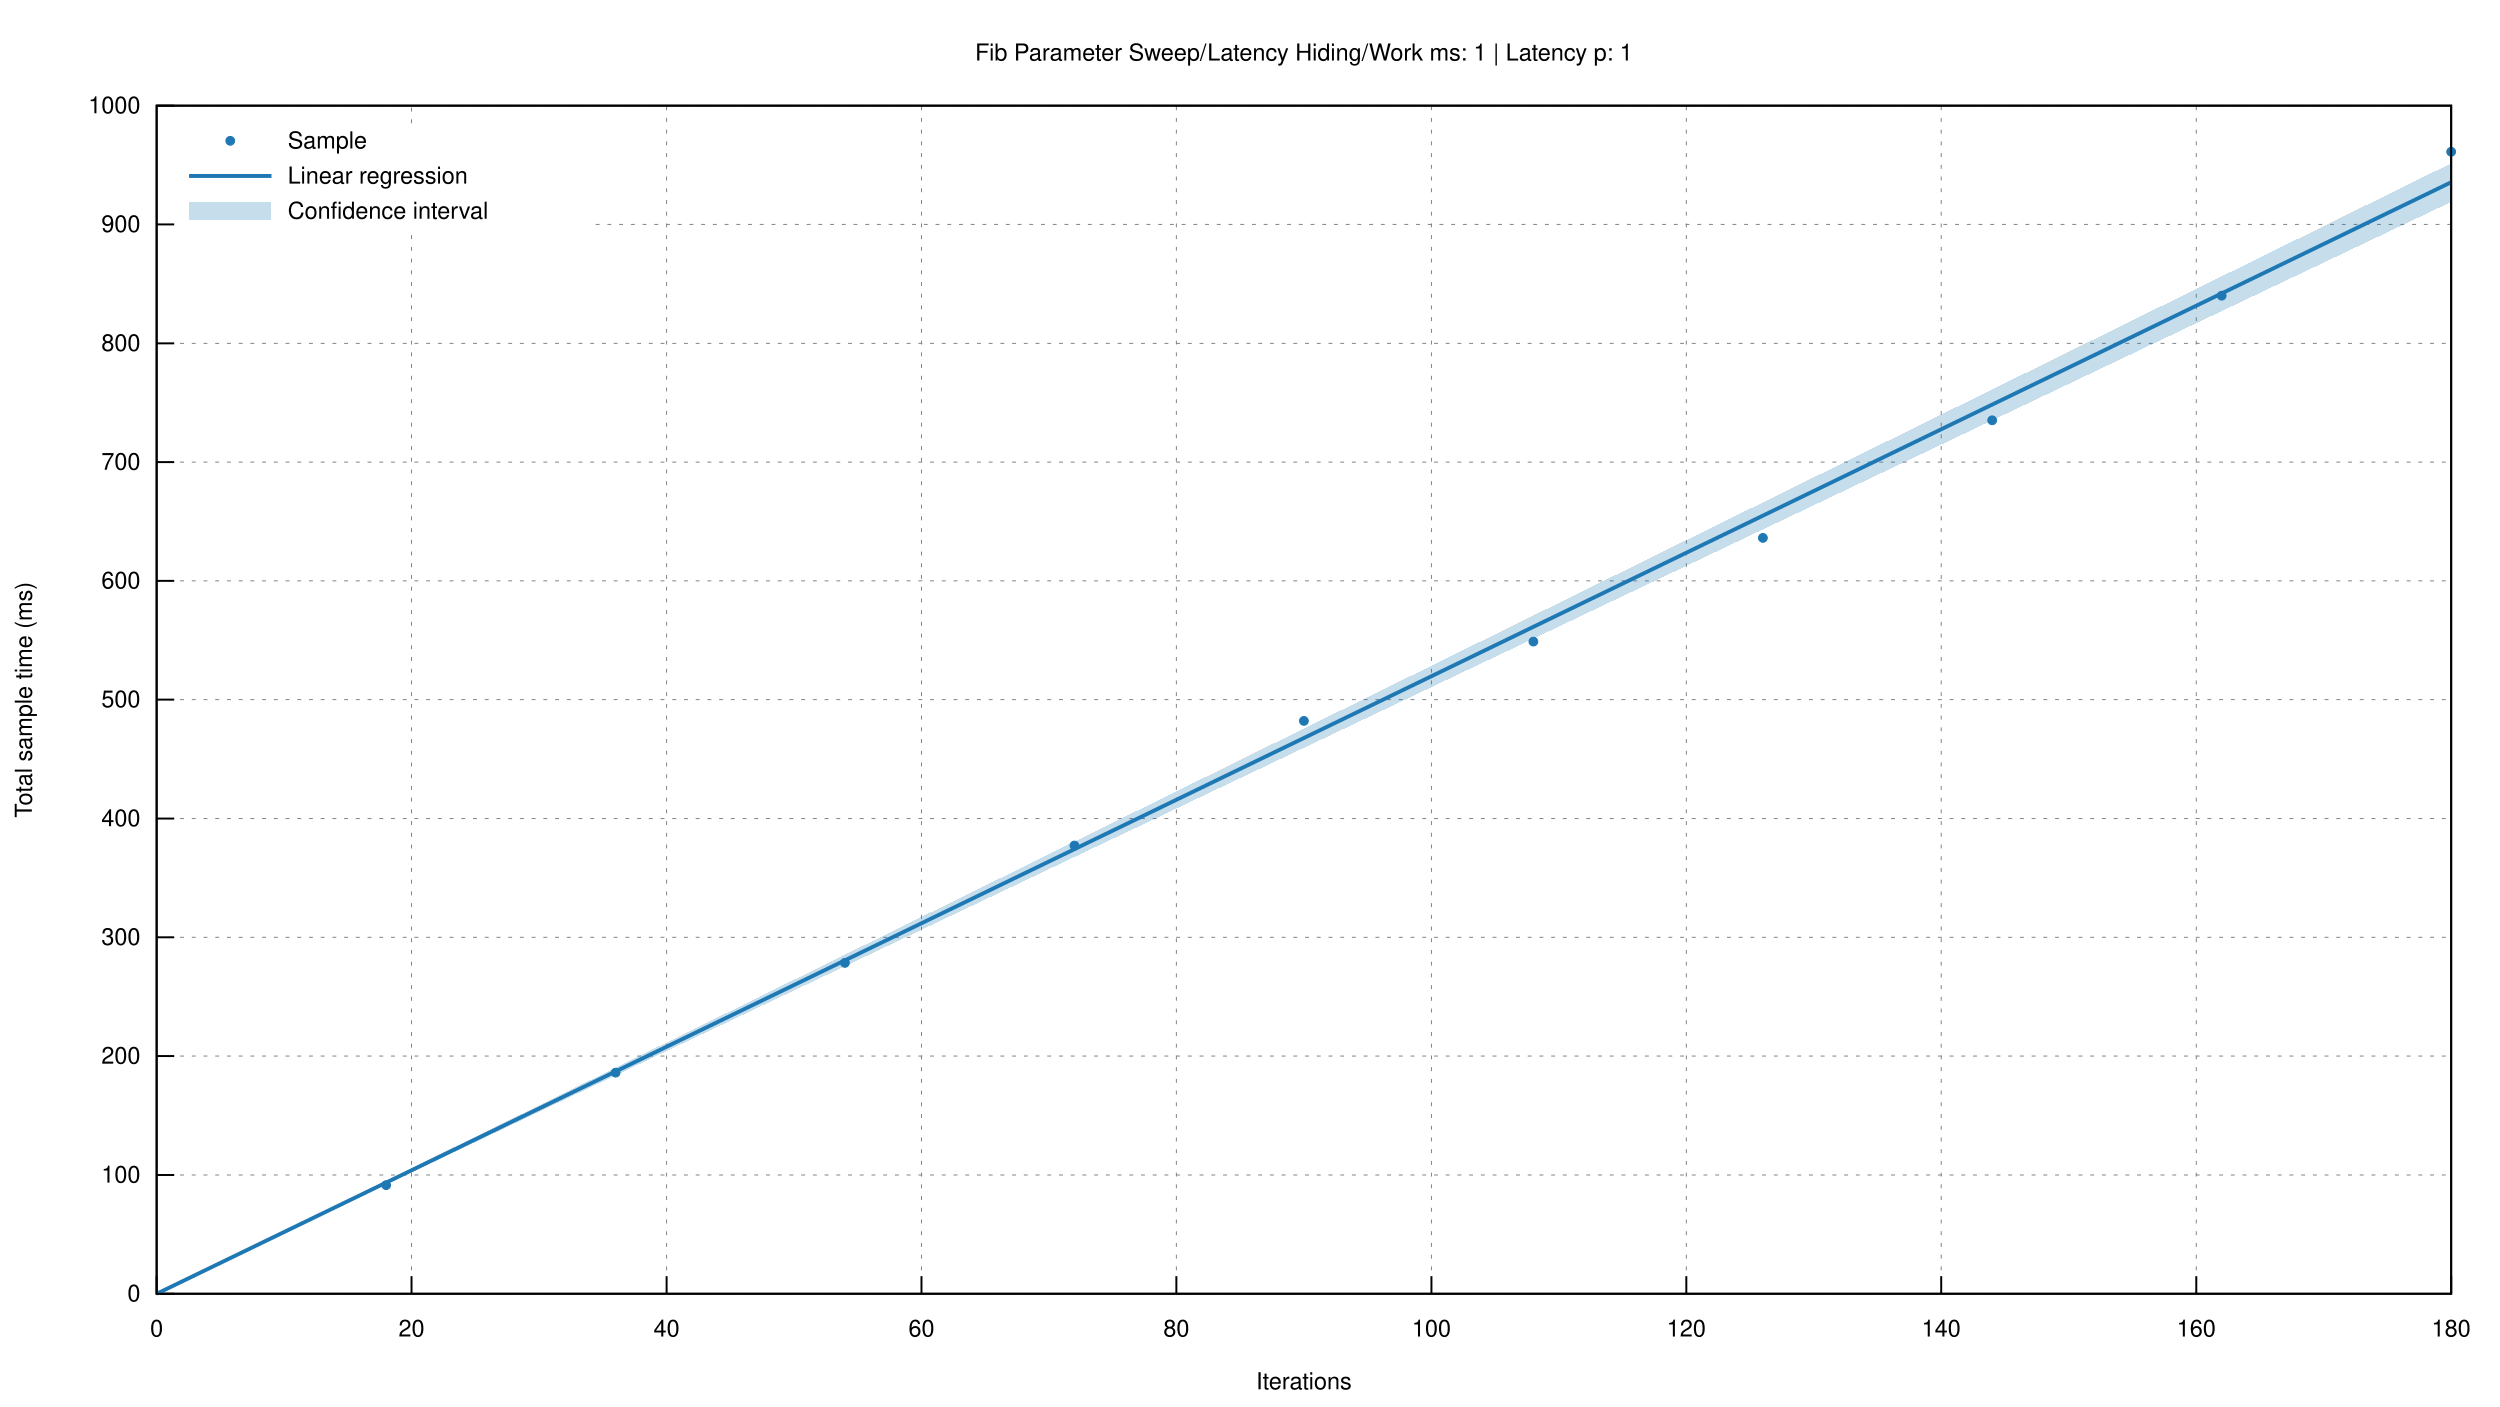
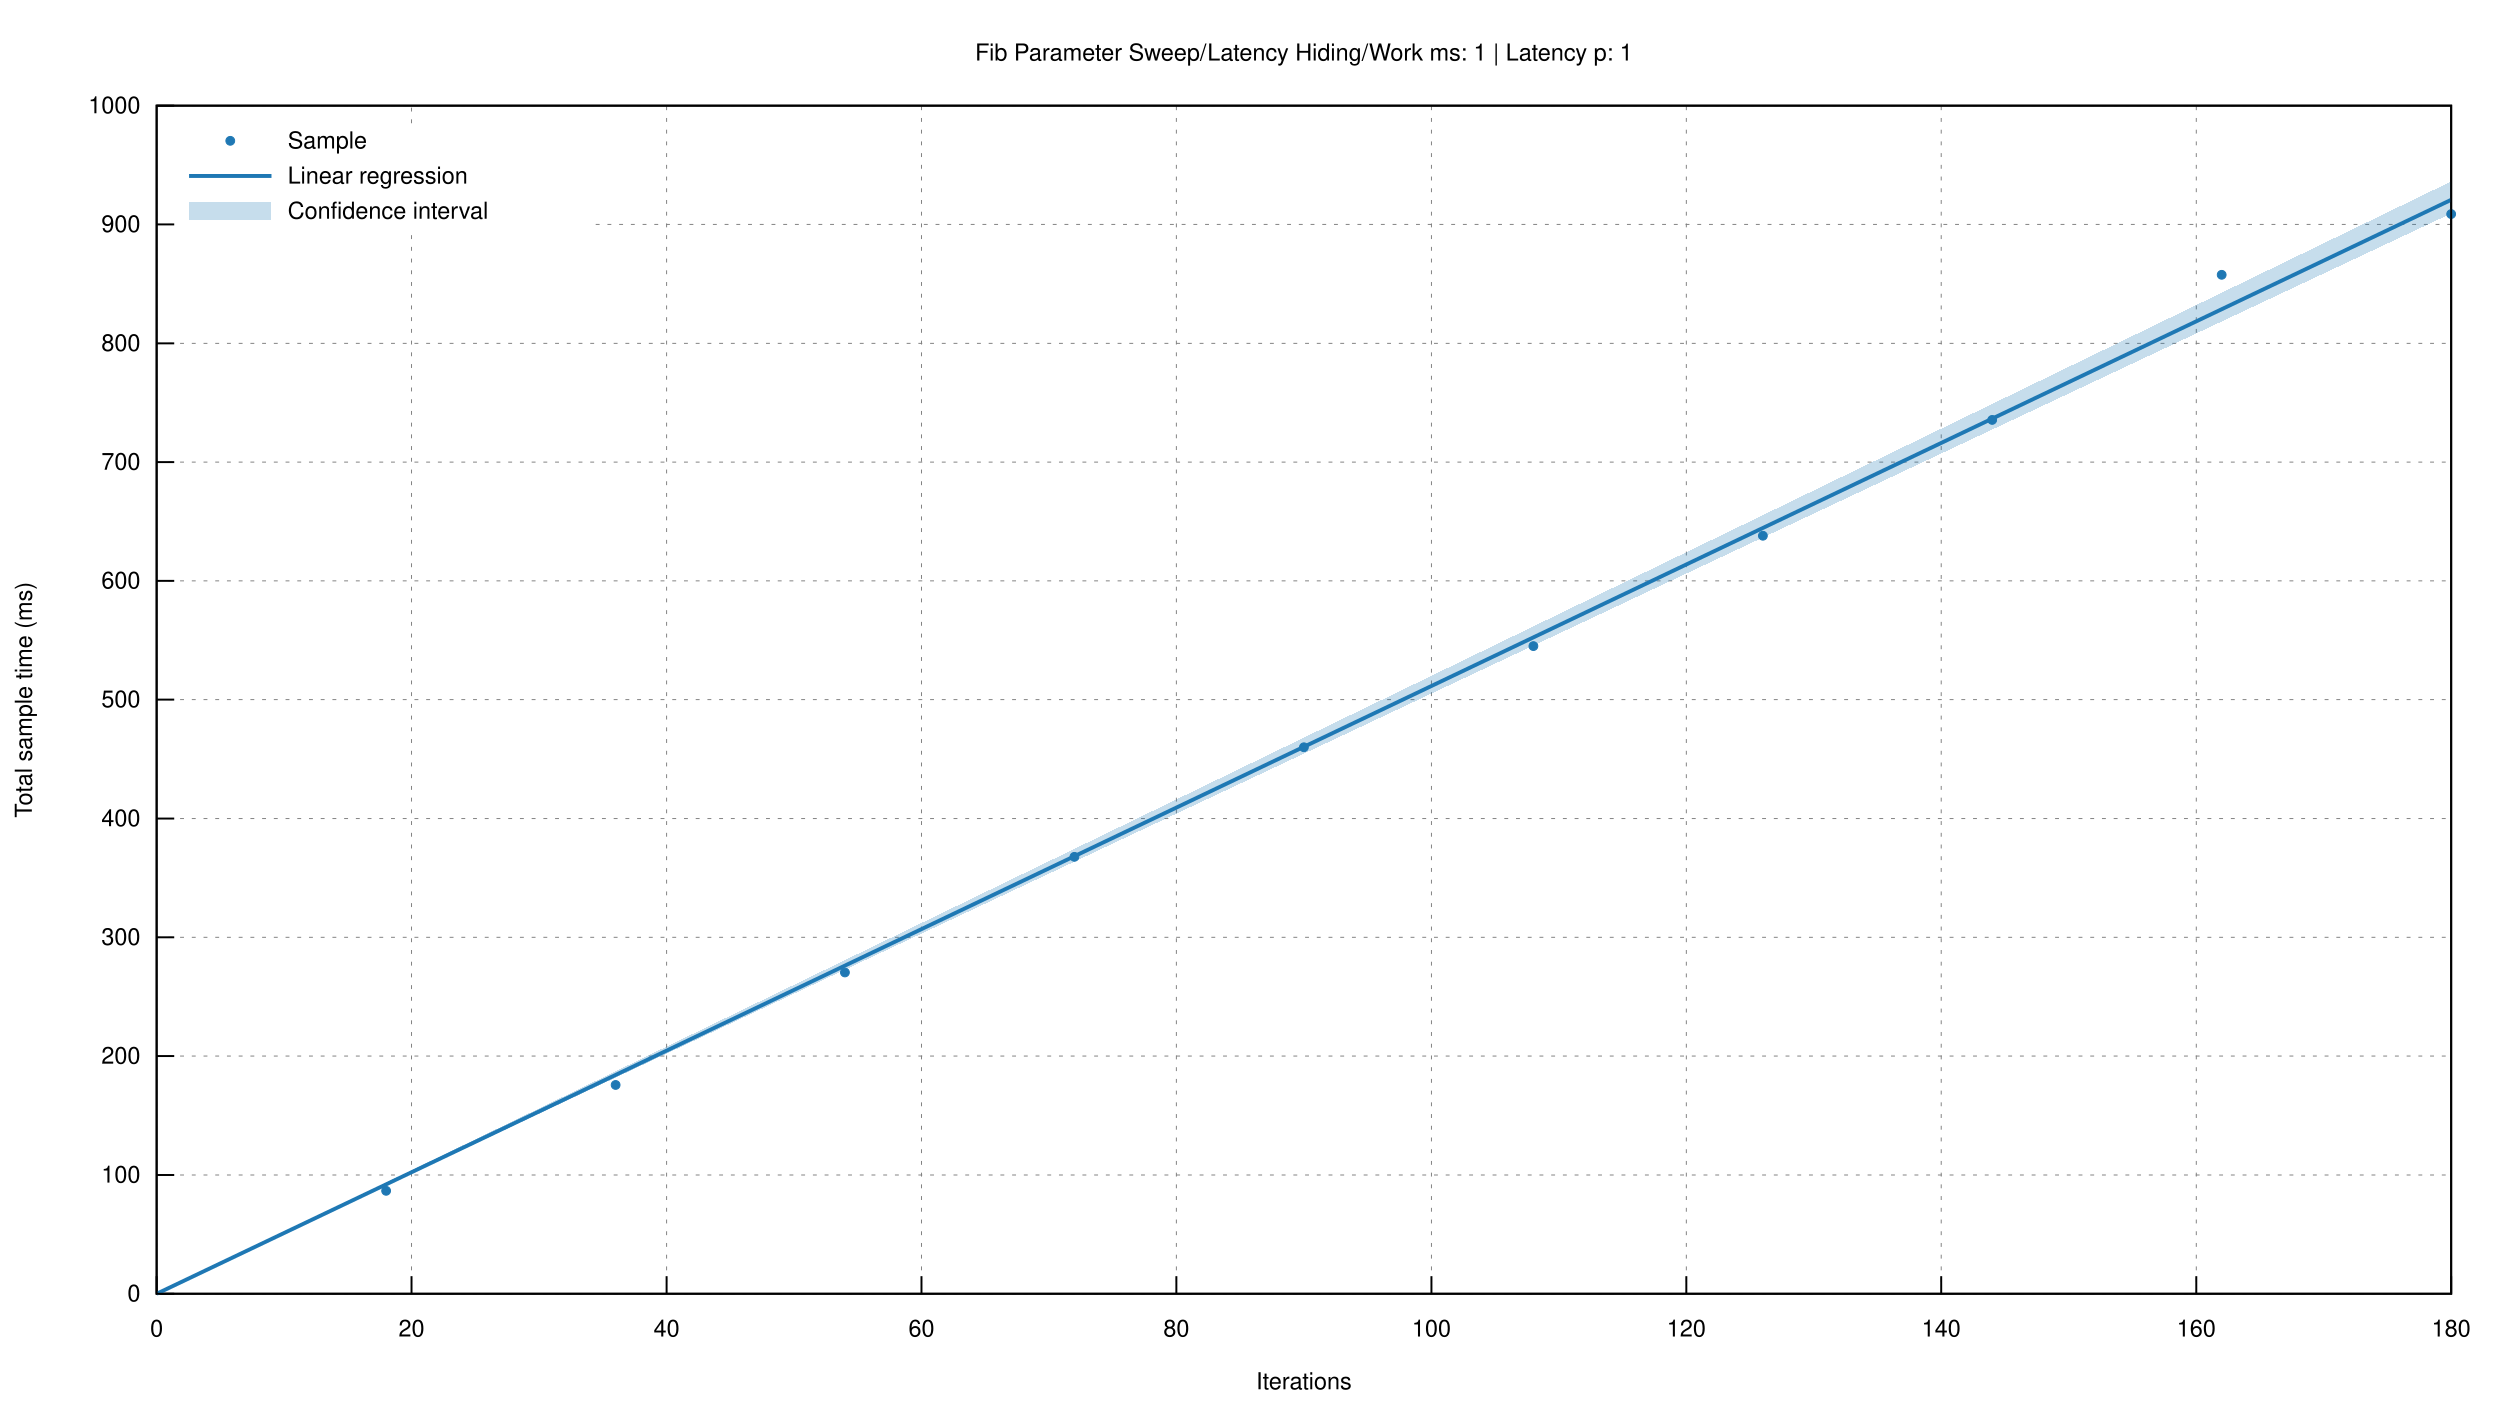
<svg xmlns="http://www.w3.org/2000/svg" xmlns:xlink="http://www.w3.org/1999/xlink" viewBox="0 0 1280 720">
  <g id="gnuplot_canvas">
    <rect x="0" y="0" width="1280" height="720" fill="none" />
    <defs>
      <circle id="gpDot" r="0.5" stroke-width="0.5" />
      <path id="gpPt0" stroke-width="0.222" stroke="currentColor" d="M-1,0 h2 M0,-1 v2" />
      <path id="gpPt1" stroke-width="0.222" stroke="currentColor" d="M-1,-1 L1,1 M1,-1 L-1,1" />
      <path id="gpPt2" stroke-width="0.222" stroke="currentColor" d="M-1,0 L1,0 M0,-1 L0,1 M-1,-1 L1,1 M-1,1 L1,-1" />
      <rect id="gpPt3" stroke-width="0.222" stroke="currentColor" x="-1" y="-1" width="2" height="2" />
      <rect id="gpPt4" stroke-width="0.222" stroke="currentColor" fill="currentColor" x="-1" y="-1" width="2" height="2" />
      <circle id="gpPt5" stroke-width="0.222" stroke="currentColor" cx="0" cy="0" r="1" />
      <use xlink:href="#gpPt5" id="gpPt6" fill="currentColor" stroke="none" />
      <path id="gpPt7" stroke-width="0.222" stroke="currentColor" d="M0,-1.33 L-1.33,0.67 L1.33,0.67 z" />
      <use xlink:href="#gpPt7" id="gpPt8" fill="currentColor" stroke="none" />
      <use xlink:href="#gpPt7" id="gpPt9" stroke="currentColor" transform="rotate(180)" />
      <use xlink:href="#gpPt9" id="gpPt10" fill="currentColor" stroke="none" />
      <use xlink:href="#gpPt3" id="gpPt11" stroke="currentColor" transform="rotate(45)" />
      <use xlink:href="#gpPt11" id="gpPt12" fill="currentColor" stroke="none" />
      <path id="gpPt13" stroke-width="0.222" stroke="currentColor" d="M0,1.330 L1.265,0.411 L0.782,-1.067 L-0.782,-1.076 L-1.265,0.411 z" />
      <use xlink:href="#gpPt13" id="gpPt14" fill="currentColor" stroke="none" />
      <filter id="textbox" filterUnits="objectBoundingBox" x="0" y="0" height="1" width="1">
        <feFlood flood-color="white" flood-opacity="1" result="bgnd" />
        <feComposite in="SourceGraphic" in2="bgnd" operator="atop" />
      </filter>
      <filter id="greybox" filterUnits="objectBoundingBox" x="0" y="0" height="1" width="1">
        <feFlood flood-color="lightgrey" flood-opacity="1" result="grey" />
        <feComposite in="SourceGraphic" in2="grey" operator="atop" />
      </filter>
    </defs>
    <g fill="none" color="white" stroke="currentColor" stroke-width="1.00" stroke-linecap="butt" stroke-linejoin="miter">
</g>
    <g fill="none" color="black" stroke="currentColor" stroke-width="1.00" stroke-linecap="butt" stroke-linejoin="miter">
</g>
    <g fill="none" color="black" stroke="black" stroke-width="0.50" stroke-linecap="butt" stroke-linejoin="miter">
</g>
    <g fill="none" color="gray" stroke="currentColor" stroke-width="0.50" stroke-linecap="butt" stroke-linejoin="miter">
      <path stroke="gray" stroke-dasharray="2,4" class="gridline" d="M80.2,662.4 L1255.0,662.4  " />
    </g>
    <g fill="none" color="gray" stroke="gray" stroke-width="1.00" stroke-linecap="butt" stroke-linejoin="miter">
</g>
    <g fill="none" color="black" stroke="currentColor" stroke-width="1.00" stroke-linecap="butt" stroke-linejoin="miter">
      <path stroke="black" d="M80.2,662.4 L89.2,662.4  " />
      <g transform="translate(71.9,666.3)" stroke="none" fill="black" font-family="Helvetica" font-size="12.00" text-anchor="end">
        <text>
          <tspan font-family="Helvetica"> 0</tspan>
        </text>
      </g>
    </g>
    <g fill="none" color="black" stroke="currentColor" stroke-width="1.00" stroke-linecap="butt" stroke-linejoin="miter">
</g>
    <g fill="none" color="black" stroke="black" stroke-width="0.50" stroke-linecap="butt" stroke-linejoin="miter">
</g>
    <g fill="none" color="gray" stroke="currentColor" stroke-width="0.50" stroke-linecap="butt" stroke-linejoin="miter">
      <path stroke="gray" stroke-dasharray="2,4" class="gridline" d="M80.2,601.6 L1255.0,601.6  " />
    </g>
    <g fill="none" color="gray" stroke="gray" stroke-width="1.00" stroke-linecap="butt" stroke-linejoin="miter">
</g>
    <g fill="none" color="black" stroke="currentColor" stroke-width="1.00" stroke-linecap="butt" stroke-linejoin="miter">
      <path stroke="black" d="M80.2,601.6 L89.2,601.6  " />
      <g transform="translate(71.9,605.5)" stroke="none" fill="black" font-family="Helvetica" font-size="12.00" text-anchor="end">
        <text>
          <tspan font-family="Helvetica"> 100</tspan>
        </text>
      </g>
    </g>
    <g fill="none" color="black" stroke="currentColor" stroke-width="1.00" stroke-linecap="butt" stroke-linejoin="miter">
</g>
    <g fill="none" color="black" stroke="black" stroke-width="0.50" stroke-linecap="butt" stroke-linejoin="miter">
</g>
    <g fill="none" color="gray" stroke="currentColor" stroke-width="0.50" stroke-linecap="butt" stroke-linejoin="miter">
      <path stroke="gray" stroke-dasharray="2,4" class="gridline" d="M80.2,540.7 L1255.0,540.7  " />
    </g>
    <g fill="none" color="gray" stroke="gray" stroke-width="1.00" stroke-linecap="butt" stroke-linejoin="miter">
</g>
    <g fill="none" color="black" stroke="currentColor" stroke-width="1.00" stroke-linecap="butt" stroke-linejoin="miter">
      <path stroke="black" d="M80.2,540.7 L89.2,540.7  " />
      <g transform="translate(71.9,544.6)" stroke="none" fill="black" font-family="Helvetica" font-size="12.00" text-anchor="end">
        <text>
          <tspan font-family="Helvetica"> 200</tspan>
        </text>
      </g>
    </g>
    <g fill="none" color="black" stroke="currentColor" stroke-width="1.00" stroke-linecap="butt" stroke-linejoin="miter">
</g>
    <g fill="none" color="black" stroke="black" stroke-width="0.50" stroke-linecap="butt" stroke-linejoin="miter">
</g>
    <g fill="none" color="gray" stroke="currentColor" stroke-width="0.50" stroke-linecap="butt" stroke-linejoin="miter">
      <path stroke="gray" stroke-dasharray="2,4" class="gridline" d="M80.2,479.9 L1255.0,479.9  " />
    </g>
    <g fill="none" color="gray" stroke="gray" stroke-width="1.00" stroke-linecap="butt" stroke-linejoin="miter">
</g>
    <g fill="none" color="black" stroke="currentColor" stroke-width="1.00" stroke-linecap="butt" stroke-linejoin="miter">
      <path stroke="black" d="M80.2,479.9 L89.2,479.9  " />
      <g transform="translate(71.9,483.8)" stroke="none" fill="black" font-family="Helvetica" font-size="12.00" text-anchor="end">
        <text>
          <tspan font-family="Helvetica"> 300</tspan>
        </text>
      </g>
    </g>
    <g fill="none" color="black" stroke="currentColor" stroke-width="1.00" stroke-linecap="butt" stroke-linejoin="miter">
</g>
    <g fill="none" color="black" stroke="black" stroke-width="0.50" stroke-linecap="butt" stroke-linejoin="miter">
</g>
    <g fill="none" color="gray" stroke="currentColor" stroke-width="0.50" stroke-linecap="butt" stroke-linejoin="miter">
      <path stroke="gray" stroke-dasharray="2,4" class="gridline" d="M80.2,419.1 L1255.0,419.1  " />
    </g>
    <g fill="none" color="gray" stroke="gray" stroke-width="1.00" stroke-linecap="butt" stroke-linejoin="miter">
</g>
    <g fill="none" color="black" stroke="currentColor" stroke-width="1.00" stroke-linecap="butt" stroke-linejoin="miter">
      <path stroke="black" d="M80.2,419.1 L89.2,419.1  " />
      <g transform="translate(71.9,423.0)" stroke="none" fill="black" font-family="Helvetica" font-size="12.00" text-anchor="end">
        <text>
          <tspan font-family="Helvetica"> 400</tspan>
        </text>
      </g>
    </g>
    <g fill="none" color="black" stroke="currentColor" stroke-width="1.00" stroke-linecap="butt" stroke-linejoin="miter">
</g>
    <g fill="none" color="black" stroke="black" stroke-width="0.50" stroke-linecap="butt" stroke-linejoin="miter">
</g>
    <g fill="none" color="gray" stroke="currentColor" stroke-width="0.50" stroke-linecap="butt" stroke-linejoin="miter">
      <path stroke="gray" stroke-dasharray="2,4" class="gridline" d="M80.2,358.2 L1255.0,358.2  " />
    </g>
    <g fill="none" color="gray" stroke="gray" stroke-width="1.00" stroke-linecap="butt" stroke-linejoin="miter">
</g>
    <g fill="none" color="black" stroke="currentColor" stroke-width="1.00" stroke-linecap="butt" stroke-linejoin="miter">
      <path stroke="black" d="M80.2,358.2 L89.2,358.2  " />
      <g transform="translate(71.9,362.1)" stroke="none" fill="black" font-family="Helvetica" font-size="12.00" text-anchor="end">
        <text>
          <tspan font-family="Helvetica"> 500</tspan>
        </text>
      </g>
    </g>
    <g fill="none" color="black" stroke="currentColor" stroke-width="1.00" stroke-linecap="butt" stroke-linejoin="miter">
</g>
    <g fill="none" color="black" stroke="black" stroke-width="0.50" stroke-linecap="butt" stroke-linejoin="miter">
</g>
    <g fill="none" color="gray" stroke="currentColor" stroke-width="0.50" stroke-linecap="butt" stroke-linejoin="miter">
      <path stroke="gray" stroke-dasharray="2,4" class="gridline" d="M80.2,297.4 L1255.0,297.4  " />
    </g>
    <g fill="none" color="gray" stroke="gray" stroke-width="1.00" stroke-linecap="butt" stroke-linejoin="miter">
</g>
    <g fill="none" color="black" stroke="currentColor" stroke-width="1.00" stroke-linecap="butt" stroke-linejoin="miter">
      <path stroke="black" d="M80.2,297.4 L89.2,297.4  " />
      <g transform="translate(71.9,301.3)" stroke="none" fill="black" font-family="Helvetica" font-size="12.00" text-anchor="end">
        <text>
          <tspan font-family="Helvetica"> 600</tspan>
        </text>
      </g>
    </g>
    <g fill="none" color="black" stroke="currentColor" stroke-width="1.00" stroke-linecap="butt" stroke-linejoin="miter">
</g>
    <g fill="none" color="black" stroke="black" stroke-width="0.50" stroke-linecap="butt" stroke-linejoin="miter">
</g>
    <g fill="none" color="gray" stroke="currentColor" stroke-width="0.50" stroke-linecap="butt" stroke-linejoin="miter">
      <path stroke="gray" stroke-dasharray="2,4" class="gridline" d="M80.2,236.6 L1255.0,236.6  " />
    </g>
    <g fill="none" color="gray" stroke="gray" stroke-width="1.00" stroke-linecap="butt" stroke-linejoin="miter">
</g>
    <g fill="none" color="black" stroke="currentColor" stroke-width="1.00" stroke-linecap="butt" stroke-linejoin="miter">
      <path stroke="black" d="M80.2,236.6 L89.2,236.6  " />
      <g transform="translate(71.9,240.5)" stroke="none" fill="black" font-family="Helvetica" font-size="12.00" text-anchor="end">
        <text>
          <tspan font-family="Helvetica"> 700</tspan>
        </text>
      </g>
    </g>
    <g fill="none" color="black" stroke="currentColor" stroke-width="1.00" stroke-linecap="butt" stroke-linejoin="miter">
</g>
    <g fill="none" color="black" stroke="black" stroke-width="0.50" stroke-linecap="butt" stroke-linejoin="miter">
</g>
    <g fill="none" color="gray" stroke="currentColor" stroke-width="0.50" stroke-linecap="butt" stroke-linejoin="miter">
      <path stroke="gray" stroke-dasharray="2,4" class="gridline" d="M80.2,175.8 L1255.0,175.8  " />
    </g>
    <g fill="none" color="gray" stroke="gray" stroke-width="1.00" stroke-linecap="butt" stroke-linejoin="miter">
</g>
    <g fill="none" color="black" stroke="currentColor" stroke-width="1.00" stroke-linecap="butt" stroke-linejoin="miter">
      <path stroke="black" d="M80.2,175.8 L89.2,175.8  " />
      <g transform="translate(71.9,179.7)" stroke="none" fill="black" font-family="Helvetica" font-size="12.00" text-anchor="end">
        <text>
          <tspan font-family="Helvetica"> 800</tspan>
        </text>
      </g>
    </g>
    <g fill="none" color="black" stroke="currentColor" stroke-width="1.00" stroke-linecap="butt" stroke-linejoin="miter">
</g>
    <g fill="none" color="black" stroke="black" stroke-width="0.50" stroke-linecap="butt" stroke-linejoin="miter">
</g>
    <g fill="none" color="gray" stroke="currentColor" stroke-width="0.50" stroke-linecap="butt" stroke-linejoin="miter">
      <path stroke="gray" stroke-dasharray="2,4" class="gridline" d="M80.2,114.9 L88.5,114.9 M305.0,114.9 L1255.0,114.9  " />
    </g>
    <g fill="none" color="gray" stroke="gray" stroke-width="1.00" stroke-linecap="butt" stroke-linejoin="miter">
</g>
    <g fill="none" color="black" stroke="currentColor" stroke-width="1.00" stroke-linecap="butt" stroke-linejoin="miter">
      <path stroke="black" d="M80.2,114.9 L89.2,114.9  " />
      <g transform="translate(71.9,118.8)" stroke="none" fill="black" font-family="Helvetica" font-size="12.00" text-anchor="end">
        <text>
          <tspan font-family="Helvetica"> 900</tspan>
        </text>
      </g>
    </g>
    <g fill="none" color="black" stroke="currentColor" stroke-width="1.00" stroke-linecap="butt" stroke-linejoin="miter">
</g>
    <g fill="none" color="black" stroke="black" stroke-width="0.50" stroke-linecap="butt" stroke-linejoin="miter">
</g>
    <g fill="none" color="gray" stroke="currentColor" stroke-width="0.50" stroke-linecap="butt" stroke-linejoin="miter">
      <path stroke="gray" stroke-dasharray="2,4" class="gridline" d="M80.2,54.1 L1255.0,54.1  " />
    </g>
    <g fill="none" color="gray" stroke="gray" stroke-width="1.00" stroke-linecap="butt" stroke-linejoin="miter">
</g>
    <g fill="none" color="black" stroke="currentColor" stroke-width="1.00" stroke-linecap="butt" stroke-linejoin="miter">
      <path stroke="black" d="M80.2,54.1 L89.2,54.1  " />
      <g transform="translate(71.9,58.0)" stroke="none" fill="black" font-family="Helvetica" font-size="12.00" text-anchor="end">
        <text>
          <tspan font-family="Helvetica"> 1000</tspan>
        </text>
      </g>
    </g>
    <g fill="none" color="black" stroke="currentColor" stroke-width="1.00" stroke-linecap="butt" stroke-linejoin="miter">
</g>
    <g fill="none" color="black" stroke="black" stroke-width="0.50" stroke-linecap="butt" stroke-linejoin="miter">
</g>
    <g fill="none" color="gray" stroke="currentColor" stroke-width="0.50" stroke-linecap="butt" stroke-linejoin="miter">
      <path stroke="gray" stroke-dasharray="2,4" class="gridline" d="M80.2,662.4 L80.2,54.1  " />
    </g>
    <g fill="none" color="gray" stroke="gray" stroke-width="1.00" stroke-linecap="butt" stroke-linejoin="miter">
</g>
    <g fill="none" color="black" stroke="currentColor" stroke-width="1.00" stroke-linecap="butt" stroke-linejoin="miter">
      <path stroke="black" d="M80.2,662.4 L80.2,653.4  " />
      <g transform="translate(80.2,684.3)" stroke="none" fill="black" font-family="Helvetica" font-size="12.00" text-anchor="middle">
        <text>
          <tspan font-family="Helvetica"> 0</tspan>
        </text>
      </g>
    </g>
    <g fill="none" color="black" stroke="currentColor" stroke-width="1.00" stroke-linecap="butt" stroke-linejoin="miter">
</g>
    <g fill="none" color="black" stroke="black" stroke-width="0.50" stroke-linecap="butt" stroke-linejoin="miter">
</g>
    <g fill="none" color="gray" stroke="currentColor" stroke-width="0.50" stroke-linecap="butt" stroke-linejoin="miter">
      <path stroke="gray" stroke-dasharray="2,4" class="gridline" d="M210.7,662.4 L210.7,117.1 M210.7,63.1 L210.7,54.1  " />
    </g>
    <g fill="none" color="gray" stroke="gray" stroke-width="1.00" stroke-linecap="butt" stroke-linejoin="miter">
</g>
    <g fill="none" color="black" stroke="currentColor" stroke-width="1.00" stroke-linecap="butt" stroke-linejoin="miter">
      <path stroke="black" d="M210.7,662.4 L210.7,653.4  " />
      <g transform="translate(210.7,684.3)" stroke="none" fill="black" font-family="Helvetica" font-size="12.00" text-anchor="middle">
        <text>
          <tspan font-family="Helvetica"> 20</tspan>
        </text>
      </g>
    </g>
    <g fill="none" color="black" stroke="currentColor" stroke-width="1.00" stroke-linecap="butt" stroke-linejoin="miter">
</g>
    <g fill="none" color="black" stroke="black" stroke-width="0.50" stroke-linecap="butt" stroke-linejoin="miter">
</g>
    <g fill="none" color="gray" stroke="currentColor" stroke-width="0.50" stroke-linecap="butt" stroke-linejoin="miter">
      <path stroke="gray" stroke-dasharray="2,4" class="gridline" d="M341.3,662.4 L341.3,54.1  " />
    </g>
    <g fill="none" color="gray" stroke="gray" stroke-width="1.00" stroke-linecap="butt" stroke-linejoin="miter">
</g>
    <g fill="none" color="black" stroke="currentColor" stroke-width="1.00" stroke-linecap="butt" stroke-linejoin="miter">
      <path stroke="black" d="M341.3,662.4 L341.3,653.4  " />
      <g transform="translate(341.3,684.3)" stroke="none" fill="black" font-family="Helvetica" font-size="12.00" text-anchor="middle">
        <text>
          <tspan font-family="Helvetica"> 40</tspan>
        </text>
      </g>
    </g>
    <g fill="none" color="black" stroke="currentColor" stroke-width="1.00" stroke-linecap="butt" stroke-linejoin="miter">
</g>
    <g fill="none" color="black" stroke="black" stroke-width="0.50" stroke-linecap="butt" stroke-linejoin="miter">
</g>
    <g fill="none" color="gray" stroke="currentColor" stroke-width="0.50" stroke-linecap="butt" stroke-linejoin="miter">
      <path stroke="gray" stroke-dasharray="2,4" class="gridline" d="M471.8,662.4 L471.8,54.1  " />
    </g>
    <g fill="none" color="gray" stroke="gray" stroke-width="1.00" stroke-linecap="butt" stroke-linejoin="miter">
</g>
    <g fill="none" color="black" stroke="currentColor" stroke-width="1.00" stroke-linecap="butt" stroke-linejoin="miter">
      <path stroke="black" d="M471.8,662.4 L471.8,653.4  " />
      <g transform="translate(471.8,684.3)" stroke="none" fill="black" font-family="Helvetica" font-size="12.00" text-anchor="middle">
        <text>
          <tspan font-family="Helvetica"> 60</tspan>
        </text>
      </g>
    </g>
    <g fill="none" color="black" stroke="currentColor" stroke-width="1.00" stroke-linecap="butt" stroke-linejoin="miter">
</g>
    <g fill="none" color="black" stroke="black" stroke-width="0.50" stroke-linecap="butt" stroke-linejoin="miter">
</g>
    <g fill="none" color="gray" stroke="currentColor" stroke-width="0.50" stroke-linecap="butt" stroke-linejoin="miter">
      <path stroke="gray" stroke-dasharray="2,4" class="gridline" d="M602.3,662.4 L602.3,54.1  " />
    </g>
    <g fill="none" color="gray" stroke="gray" stroke-width="1.00" stroke-linecap="butt" stroke-linejoin="miter">
</g>
    <g fill="none" color="black" stroke="currentColor" stroke-width="1.00" stroke-linecap="butt" stroke-linejoin="miter">
      <path stroke="black" d="M602.3,662.4 L602.3,653.4  " />
      <g transform="translate(602.3,684.3)" stroke="none" fill="black" font-family="Helvetica" font-size="12.00" text-anchor="middle">
        <text>
          <tspan font-family="Helvetica"> 80</tspan>
        </text>
      </g>
    </g>
    <g fill="none" color="black" stroke="currentColor" stroke-width="1.00" stroke-linecap="butt" stroke-linejoin="miter">
</g>
    <g fill="none" color="black" stroke="black" stroke-width="0.50" stroke-linecap="butt" stroke-linejoin="miter">
</g>
    <g fill="none" color="gray" stroke="currentColor" stroke-width="0.50" stroke-linecap="butt" stroke-linejoin="miter">
      <path stroke="gray" stroke-dasharray="2,4" class="gridline" d="M732.9,662.4 L732.9,54.1  " />
    </g>
    <g fill="none" color="gray" stroke="gray" stroke-width="1.00" stroke-linecap="butt" stroke-linejoin="miter">
</g>
    <g fill="none" color="black" stroke="currentColor" stroke-width="1.00" stroke-linecap="butt" stroke-linejoin="miter">
      <path stroke="black" d="M732.9,662.4 L732.9,653.4  " />
      <g transform="translate(732.9,684.3)" stroke="none" fill="black" font-family="Helvetica" font-size="12.00" text-anchor="middle">
        <text>
          <tspan font-family="Helvetica"> 100</tspan>
        </text>
      </g>
    </g>
    <g fill="none" color="black" stroke="currentColor" stroke-width="1.00" stroke-linecap="butt" stroke-linejoin="miter">
</g>
    <g fill="none" color="black" stroke="black" stroke-width="0.50" stroke-linecap="butt" stroke-linejoin="miter">
</g>
    <g fill="none" color="gray" stroke="currentColor" stroke-width="0.50" stroke-linecap="butt" stroke-linejoin="miter">
      <path stroke="gray" stroke-dasharray="2,4" class="gridline" d="M863.4,662.4 L863.4,54.1  " />
    </g>
    <g fill="none" color="gray" stroke="gray" stroke-width="1.00" stroke-linecap="butt" stroke-linejoin="miter">
</g>
    <g fill="none" color="black" stroke="currentColor" stroke-width="1.00" stroke-linecap="butt" stroke-linejoin="miter">
      <path stroke="black" d="M863.4,662.4 L863.4,653.4  " />
      <g transform="translate(863.4,684.3)" stroke="none" fill="black" font-family="Helvetica" font-size="12.00" text-anchor="middle">
        <text>
          <tspan font-family="Helvetica"> 120</tspan>
        </text>
      </g>
    </g>
    <g fill="none" color="black" stroke="currentColor" stroke-width="1.00" stroke-linecap="butt" stroke-linejoin="miter">
</g>
    <g fill="none" color="black" stroke="black" stroke-width="0.50" stroke-linecap="butt" stroke-linejoin="miter">
</g>
    <g fill="none" color="gray" stroke="currentColor" stroke-width="0.50" stroke-linecap="butt" stroke-linejoin="miter">
      <path stroke="gray" stroke-dasharray="2,4" class="gridline" d="M993.9,662.4 L993.9,54.1  " />
    </g>
    <g fill="none" color="gray" stroke="gray" stroke-width="1.00" stroke-linecap="butt" stroke-linejoin="miter">
</g>
    <g fill="none" color="black" stroke="currentColor" stroke-width="1.00" stroke-linecap="butt" stroke-linejoin="miter">
      <path stroke="black" d="M993.9,662.4 L993.9,653.4  " />
      <g transform="translate(993.9,684.3)" stroke="none" fill="black" font-family="Helvetica" font-size="12.00" text-anchor="middle">
        <text>
          <tspan font-family="Helvetica"> 140</tspan>
        </text>
      </g>
    </g>
    <g fill="none" color="black" stroke="currentColor" stroke-width="1.00" stroke-linecap="butt" stroke-linejoin="miter">
</g>
    <g fill="none" color="black" stroke="black" stroke-width="0.50" stroke-linecap="butt" stroke-linejoin="miter">
</g>
    <g fill="none" color="gray" stroke="currentColor" stroke-width="0.50" stroke-linecap="butt" stroke-linejoin="miter">
      <path stroke="gray" stroke-dasharray="2,4" class="gridline" d="M1124.5,662.4 L1124.5,54.1  " />
    </g>
    <g fill="none" color="gray" stroke="gray" stroke-width="1.00" stroke-linecap="butt" stroke-linejoin="miter">
</g>
    <g fill="none" color="black" stroke="currentColor" stroke-width="1.00" stroke-linecap="butt" stroke-linejoin="miter">
      <path stroke="black" d="M1124.5,662.4 L1124.5,653.4  " />
      <g transform="translate(1124.5,684.3)" stroke="none" fill="black" font-family="Helvetica" font-size="12.00" text-anchor="middle">
        <text>
          <tspan font-family="Helvetica"> 160</tspan>
        </text>
      </g>
    </g>
    <g fill="none" color="black" stroke="currentColor" stroke-width="1.00" stroke-linecap="butt" stroke-linejoin="miter">
</g>
    <g fill="none" color="black" stroke="black" stroke-width="0.50" stroke-linecap="butt" stroke-linejoin="miter">
</g>
    <g fill="none" color="gray" stroke="currentColor" stroke-width="0.50" stroke-linecap="butt" stroke-linejoin="miter">
      <path stroke="gray" stroke-dasharray="2,4" class="gridline" d="M1255.0,662.4 L1255.0,54.1  " />
    </g>
    <g fill="none" color="gray" stroke="gray" stroke-width="1.00" stroke-linecap="butt" stroke-linejoin="miter">
</g>
    <g fill="none" color="black" stroke="currentColor" stroke-width="1.00" stroke-linecap="butt" stroke-linejoin="miter">
      <path stroke="black" d="M1255.0,662.4 L1255.0,653.4  " />
      <g transform="translate(1255.0,684.3)" stroke="none" fill="black" font-family="Helvetica" font-size="12.00" text-anchor="middle">
        <text>
          <tspan font-family="Helvetica"> 180</tspan>
        </text>
      </g>
    </g>
    <g fill="none" color="black" stroke="currentColor" stroke-width="1.00" stroke-linecap="butt" stroke-linejoin="miter">
</g>
    <g fill="none" color="black" stroke="currentColor" stroke-width="1.00" stroke-linecap="butt" stroke-linejoin="miter">
      <path stroke="black" d="M80.2,54.1 L80.2,662.4 L1255.0,662.4 L1255.0,54.1 L80.2,54.1 Z  " />
    </g>
    <g fill="none" color="black" stroke="currentColor" stroke-width="1.00" stroke-linecap="butt" stroke-linejoin="miter">
      <g transform="translate(16.3,358.3) rotate(270)" stroke="none" fill="black" font-family="Helvetica" font-size="12.00" text-anchor="middle">
        <text>
          <tspan font-family="Helvetica">Total sample time (ms)</tspan>
        </text>
      </g>
    </g>
    <g fill="none" color="black" stroke="currentColor" stroke-width="1.00" stroke-linecap="butt" stroke-linejoin="miter">
      <g transform="translate(667.6,711.3)" stroke="none" fill="black" font-family="Helvetica" font-size="12.00" text-anchor="middle">
        <text>
          <tspan font-family="Helvetica">Iterations</tspan>
        </text>
      </g>
    </g>
    <g fill="none" color="black" stroke="currentColor" stroke-width="1.00" stroke-linecap="butt" stroke-linejoin="miter">
      <g transform="translate(667.6,31.0)" stroke="none" fill="black" font-family="Helvetica" font-size="12.00" text-anchor="middle">
        <text>
          <tspan font-family="Helvetica">Fib Parameter Sweep/Latency Hiding/Work ms: 1 | Latency p: 1</tspan>
        </text>
      </g>
    </g>
    <g id="gnuplot_plot_1">
      <g fill="none" color="black" stroke="currentColor" stroke-width="1.00" stroke-linecap="butt" stroke-linejoin="miter">
        <g transform="translate(147.3,76.0)" stroke="none" fill="black" font-family="Helvetica" font-size="12.00" text-anchor="start">
          <text>
            <tspan font-family="Helvetica">Sample</tspan>
          </text>
        </g>
      </g>
      <g fill="none" color="black" stroke="currentColor" stroke-width="1.00" stroke-linecap="butt" stroke-linejoin="miter">
-         <use xlink:href="#gpPt6" transform="translate(197.7,606.8) scale(2.25)" color="rgb( 31, 120, 180)" />
-         <use xlink:href="#gpPt6" transform="translate(315.2,549.2) scale(2.25)" color="rgb( 31, 120, 180)" />
-         <use xlink:href="#gpPt6" transform="translate(432.6,493.0) scale(2.25)" color="rgb( 31, 120, 180)" />
-         <use xlink:href="#gpPt6" transform="translate(550.1,432.9) scale(2.25)" color="rgb( 31, 120, 180)" />
-         <use xlink:href="#gpPt6" transform="translate(667.6,369.1) scale(2.25)" color="rgb( 31, 120, 180)" />
-         <use xlink:href="#gpPt6" transform="translate(785.1,328.5) scale(2.25)" color="rgb( 31, 120, 180)" />
-         <use xlink:href="#gpPt6" transform="translate(902.6,275.4) scale(2.25)" color="rgb( 31, 120, 180)" />
-         <use xlink:href="#gpPt6" transform="translate(1020.0,215.2) scale(2.25)" color="rgb( 31, 120, 180)" />
-         <use xlink:href="#gpPt6" transform="translate(1137.5,151.4) scale(2.25)" color="rgb( 31, 120, 180)" />
-         <use xlink:href="#gpPt6" transform="translate(1255.0,77.7) scale(2.25)" color="rgb( 31, 120, 180)" />
+         <use xlink:href="#gpPt6" transform="translate(197.7,609.7) scale(2.25)" color="rgb( 31, 120, 180)" />
+         <use xlink:href="#gpPt6" transform="translate(315.2,555.5) scale(2.25)" color="rgb( 31, 120, 180)" />
+         <use xlink:href="#gpPt6" transform="translate(432.6,497.9) scale(2.25)" color="rgb( 31, 120, 180)" />
+         <use xlink:href="#gpPt6" transform="translate(550.1,438.7) scale(2.25)" color="rgb( 31, 120, 180)" />
+         <use xlink:href="#gpPt6" transform="translate(667.6,382.6) scale(2.25)" color="rgb( 31, 120, 180)" />
+         <use xlink:href="#gpPt6" transform="translate(785.1,330.8) scale(2.25)" color="rgb( 31, 120, 180)" />
+         <use xlink:href="#gpPt6" transform="translate(902.6,274.3) scale(2.25)" color="rgb( 31, 120, 180)" />
+         <use xlink:href="#gpPt6" transform="translate(1020.0,215.0) scale(2.25)" color="rgb( 31, 120, 180)" />
+         <use xlink:href="#gpPt6" transform="translate(1137.5,140.7) scale(2.25)" color="rgb( 31, 120, 180)" />
+         <use xlink:href="#gpPt6" transform="translate(1255.0,109.6) scale(2.25)" color="rgb( 31, 120, 180)" />
        <use xlink:href="#gpPt6" transform="translate(117.9,72.1) scale(2.25)" color="rgb( 31, 120, 180)" />
      </g>
    </g>
    <g id="gnuplot_plot_2">
      <g fill="none" color="white" stroke="rgb( 31, 120, 180)" stroke-width="2.00" stroke-linecap="butt" stroke-linejoin="miter">
</g>
      <g fill="none" color="black" stroke="currentColor" stroke-width="2.00" stroke-linecap="butt" stroke-linejoin="miter">
        <g transform="translate(147.3,94.0)" stroke="none" fill="black" font-family="Helvetica" font-size="12.00" text-anchor="start">
          <text>
            <tspan font-family="Helvetica">Linear regression</tspan>
          </text>
        </g>
      </g>
      <g fill="none" color="black" stroke="currentColor" stroke-width="2.00" stroke-linecap="butt" stroke-linejoin="miter">
-         <path stroke="rgb( 31, 120, 180)" d="M96.8,90.1 L139.0,90.1 M80.2,662.4 L1255.0,93.3  " />
+         <path stroke="rgb( 31, 120, 180)" d="M96.8,90.1 L139.0,90.1 M80.2,662.4 L1255.0,102.3  " />
      </g>
    </g>
    <g id="gnuplot_plot_3">
      <g fill="none" color="white" stroke="rgb( 31, 120, 180)" stroke-width="1.00" stroke-linecap="butt" stroke-linejoin="miter">
</g>
      <g fill="none" color="black" stroke="currentColor" stroke-width="1.00" stroke-linecap="butt" stroke-linejoin="miter">
        <g transform="translate(147.3,112.0)" stroke="none" fill="black" font-family="Helvetica" font-size="12.00" text-anchor="start">
          <text>
            <tspan font-family="Helvetica">Confidence interval</tspan>
          </text>
        </g>
      </g>
      <g fill="none" color="black" stroke="currentColor" stroke-width="1.00" stroke-linecap="butt" stroke-linejoin="miter">
        <g stroke="none" shape-rendering="crispEdges">
          <polygon fill="rgb( 31, 120, 180)" fill-opacity="0.25" points="96.8,112.6 139.0,112.6 139.0,103.6 96.8,103.6 " />
          <polygon fill="rgb( 31, 120, 180)" fill-opacity="0.25" points="80.2,662.4 80.2,662.4 80.2,662.4 " />
-           <polygon fill="rgb( 31, 120, 180)" fill-opacity="0.25" points="80.2,662.4 1255.0,103.4 1255.0,83.6 " />
+           <polygon fill="rgb( 31, 120, 180)" fill-opacity="0.25" points="80.2,662.4 1255.0,109.3 1255.0,92.9 " />
        </g>
      </g>
    </g>
    <g fill="none" color="white" stroke="rgb( 31, 120, 180)" stroke-width="2.00" stroke-linecap="butt" stroke-linejoin="miter">
</g>
    <g fill="none" color="black" stroke="currentColor" stroke-width="2.00" stroke-linecap="butt" stroke-linejoin="miter">
</g>
    <g fill="none" color="black" stroke="black" stroke-width="1.00" stroke-linecap="butt" stroke-linejoin="miter">
</g>
    <g fill="none" color="black" stroke="currentColor" stroke-width="1.00" stroke-linecap="butt" stroke-linejoin="miter">
      <path stroke="black" d="M80.2,54.1 L80.2,662.4 L1255.0,662.4 L1255.0,54.1 L80.2,54.1 Z  " />
    </g>
    <g fill="none" color="black" stroke="currentColor" stroke-width="1.00" stroke-linecap="butt" stroke-linejoin="miter">
</g>
  </g>
</svg>
